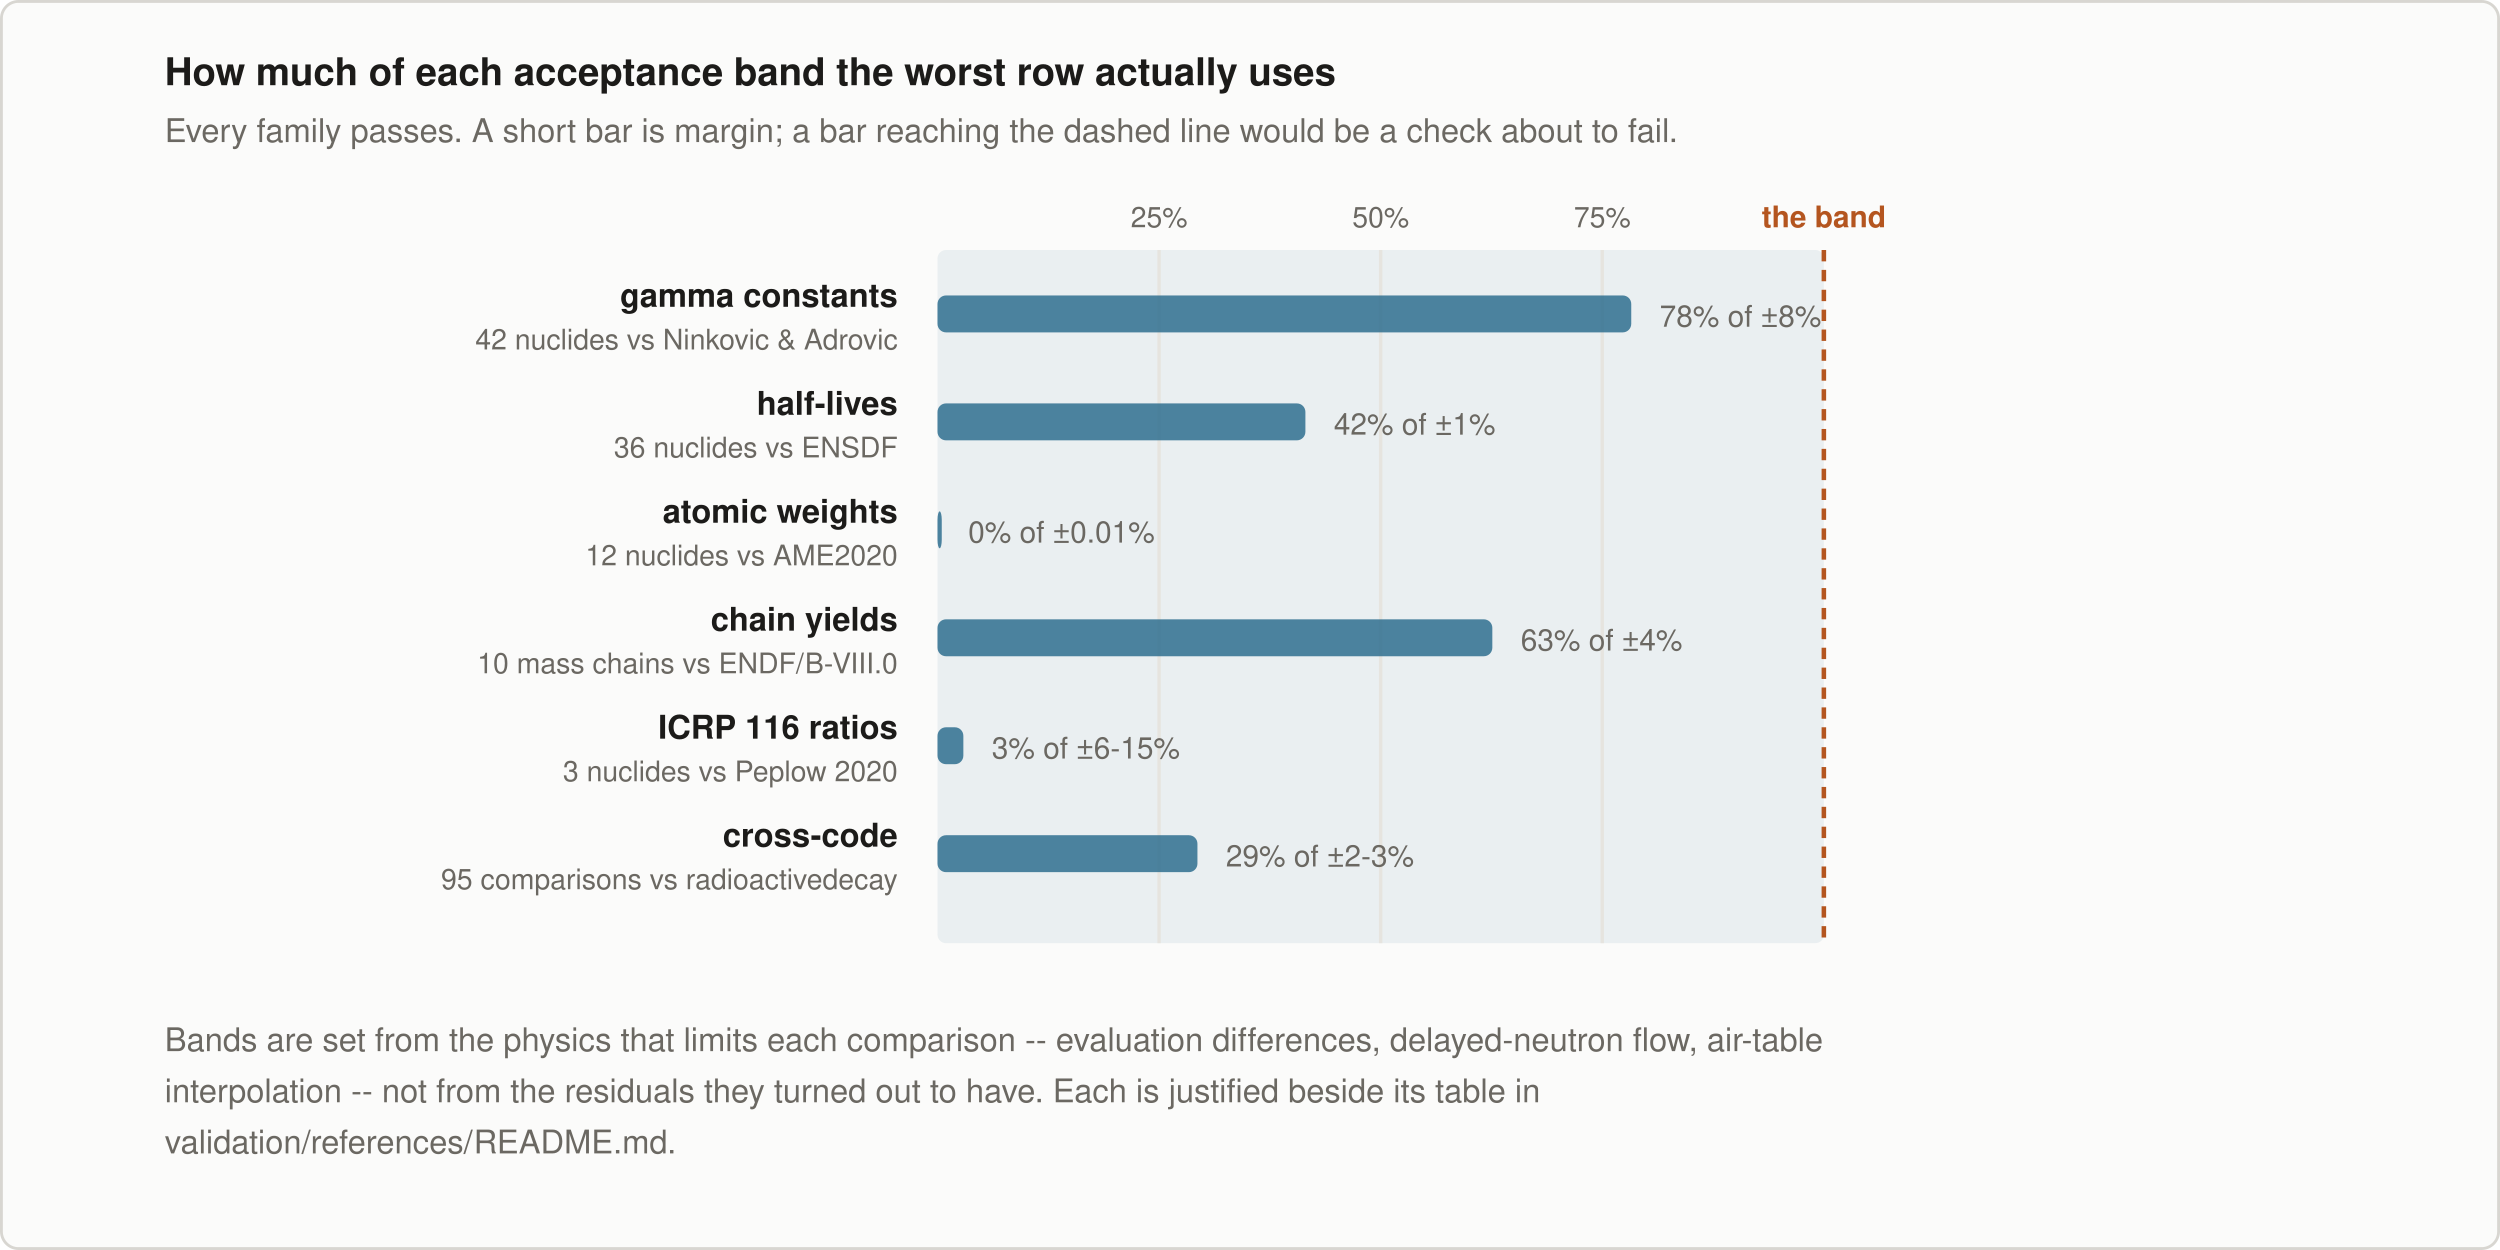
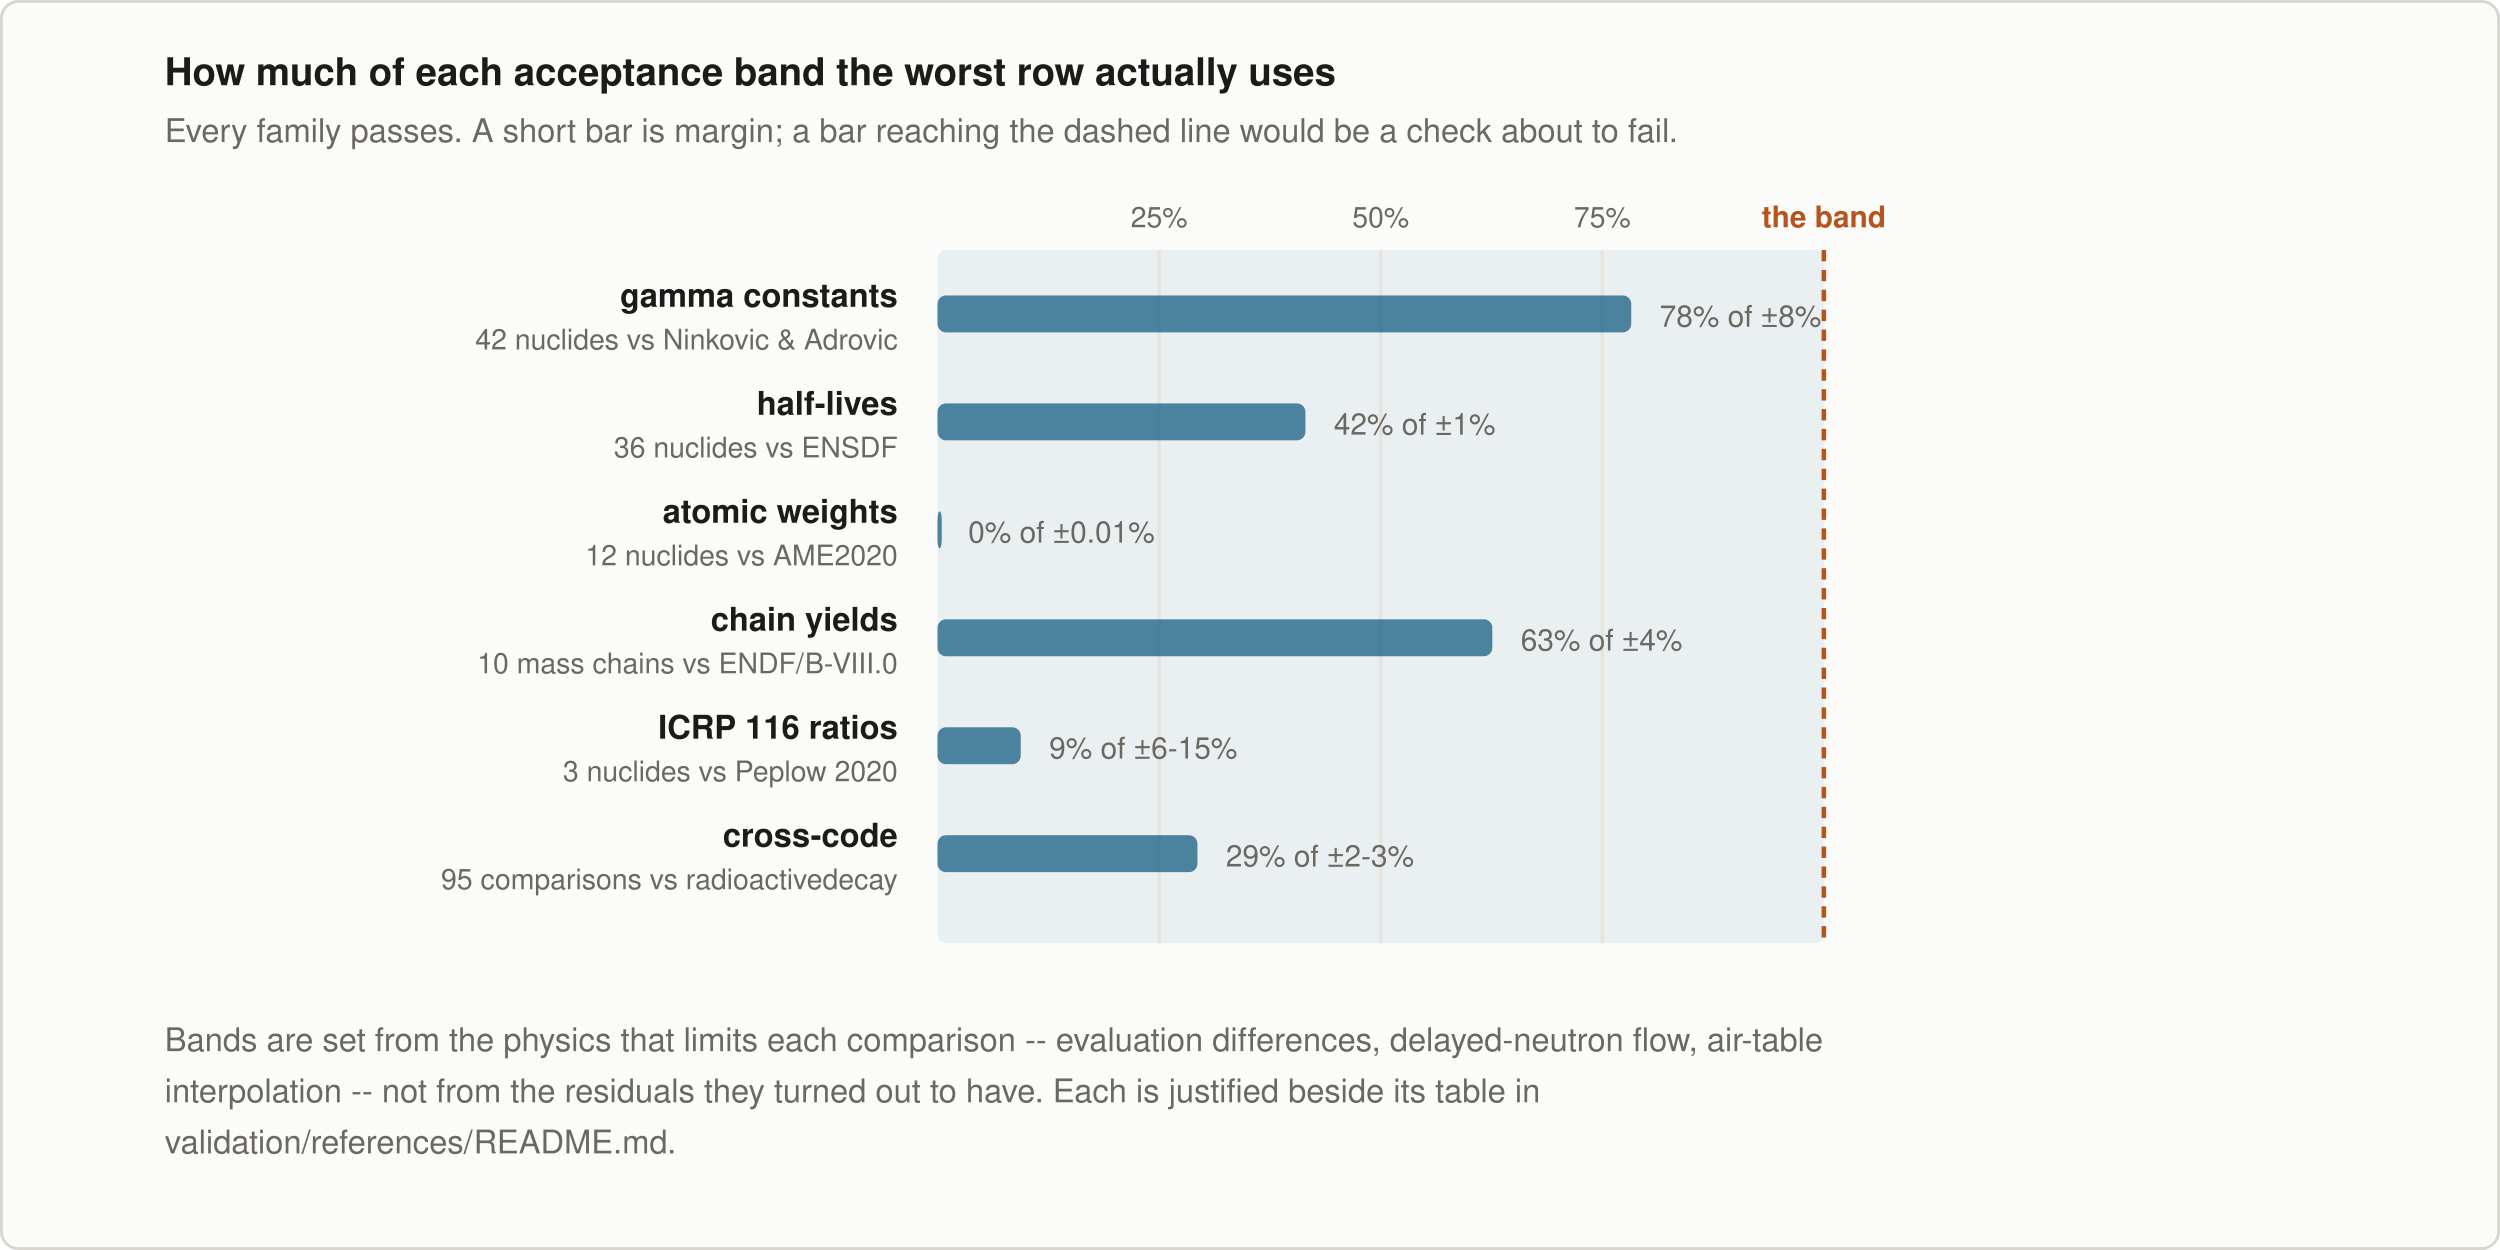
<svg xmlns="http://www.w3.org/2000/svg" viewBox="0 0 880 440" width="880" height="440" role="img" aria-label="Validation scoreboard">
  <style>
  .bg     { fill: #fbfbfa; stroke: #d8d6d1; }
  .ink    { fill: #1c1b19; }
  .muted  { fill: #6b6862; }
  .axis   { stroke: #b4b1ab; fill: none; }
  .grid   { stroke: #e6e4df; fill: none; }
  .curve  { stroke: #2f6f8f; fill: none; }
  .fill-a { fill: #2f6f8f; }
  .fill-b { fill: #b4551f; }
  .accent { stroke: #b4551f; fill: none; }
  .warn   { fill: #b4551f; }
  .band   { fill: #b4551f; }
  .box    { fill: none; stroke: #b4b1ab; }
  .s0 { stroke: #2f6f8f; fill: none; } .t0 { fill: #2f6f8f; }
  .s1 { stroke: #b4551f; fill: none; } .t1 { fill: #b4551f; }
  .s2 { stroke: #4d7c4d; fill: none; } .t2 { fill: #4d7c4d; }
  .s3 { stroke: #7a5aa0; fill: none; } .t3 { fill: #7a5aa0; }
  .s4 { stroke: #a03a5a; fill: none; } .t4 { fill: #a03a5a; }
  .s5 { stroke: #7a6a3a; fill: none; } .t5 { fill: #7a6a3a; }
  .s6 { stroke: #3a7a7a; fill: none; } .t6 { fill: #3a7a7a; }
  .s7 { stroke: #8a5a3a; fill: none; } .t7 { fill: #8a5a3a; }
  text    { font-family: -apple-system, BlinkMacSystemFont, "Segoe UI", Helvetica, Arial, sans-serif; }
  @media (prefers-color-scheme: dark) {
    .bg     { fill: #12161c; stroke: #2b3239; }
    .ink    { fill: #e6edf3; }
    .muted  { fill: #9aa4ae; }
    .axis   { stroke: #4a545e; }
    .grid   { stroke: #232a31; }
    .curve  { stroke: #6cb6d9; }
    .fill-a { fill: #6cb6d9; }
    .fill-b { fill: #e08a4c; }
    .accent { stroke: #e08a4c; }
    .warn   { fill: #e08a4c; }
    .band   { fill: #e08a4c; }
    .box    { stroke: #4a545e; }
    .s0 { stroke: #6cb6d9; } .t0 { fill: #6cb6d9; }
    .s1 { stroke: #e08a4c; } .t1 { fill: #e08a4c; }
    .s2 { stroke: #7fbf7f; } .t2 { fill: #7fbf7f; }
    .s3 { stroke: #b49ae0; } .t3 { fill: #b49ae0; }
    .s4 { stroke: #e07f9f; } .t4 { fill: #e07f9f; }
    .s5 { stroke: #c9b56a; } .t5 { fill: #c9b56a; }
    .s6 { stroke: #6ac9c9; } .t6 { fill: #6ac9c9; }
    .s7 { stroke: #d19a72; } .t7 { fill: #d19a72; }
  }
</style>
  <rect class="bg" x="0.5" y="0.5" width="879" height="439" rx="6" />
  <rect class="fill-a" x="330.0" y="88.0" width="312.0" height="244.0" rx="3" fill-opacity="0.08" stroke-width="0" />
  <line class="accent" x1="642.0" y1="88.0" x2="642.0" y2="332.0" stroke-width="1.6" stroke-dasharray="4 3" />
  <text class="warn" x="642.0" y="80.0" font-size="10.5" text-anchor="middle" font-weight="600">the band</text>
  <line class="grid" x1="408.0" y1="88.0" x2="408.0" y2="332.0" stroke-width="1.2" />
  <text class="muted" x="408.0" y="80.0" font-size="10" text-anchor="middle" font-weight="normal">25%</text>
  <line class="grid" x1="486.0" y1="88.0" x2="486.0" y2="332.0" stroke-width="1.2" />
  <text class="muted" x="486.0" y="80.0" font-size="10" text-anchor="middle" font-weight="normal">50%</text>
  <line class="grid" x1="564.0" y1="88.0" x2="564.0" y2="332.0" stroke-width="1.2" />
  <text class="muted" x="564.0" y="80.0" font-size="10" text-anchor="middle" font-weight="normal">75%</text>
  <rect class="fill-a" x="330.0" y="104.0" width="244.2" height="13.0" rx="3" fill-opacity="0.85" stroke-width="0" />
  <text class="ink" x="316.0" y="108.0" font-size="11.5" text-anchor="end" font-weight="600">gamma constants</text>
  <text class="muted" x="316.0" y="123.0" font-size="10" text-anchor="end" font-weight="normal">42 nuclides vs Ninkovic &amp; Adrovic</text>
  <text class="muted" x="584.2" y="115.0" font-size="10.5" text-anchor="start" font-weight="normal">78% of ±8%</text>
  <rect class="fill-a" x="330.0" y="142.0" width="129.5" height="13.0" rx="3" fill-opacity="0.85" stroke-width="0" />
  <text class="ink" x="316.0" y="146.0" font-size="11.5" text-anchor="end" font-weight="600">half-lives</text>
  <text class="muted" x="316.0" y="161.0" font-size="10" text-anchor="end" font-weight="normal">36 nuclides vs ENSDF</text>
  <text class="muted" x="469.5" y="153.0" font-size="10.5" text-anchor="start" font-weight="normal">42% of ±1%</text>
  <rect class="fill-a" x="330.0" y="180.0" width="1.5" height="13.0" rx="3" fill-opacity="0.85" stroke-width="0" />
  <text class="ink" x="316.0" y="184.0" font-size="11.5" text-anchor="end" font-weight="600">atomic weights</text>
  <text class="muted" x="316.0" y="199.0" font-size="10" text-anchor="end" font-weight="normal">12 nuclides vs AME2020</text>
  <text class="muted" x="340.8" y="191.0" font-size="10.5" text-anchor="start" font-weight="normal">0% of ±0.01%</text>
  <rect class="fill-a" x="330.0" y="218.0" width="195.3" height="13.0" rx="3" fill-opacity="0.85" stroke-width="0" />
  <text class="ink" x="316.0" y="222.0" font-size="11.5" text-anchor="end" font-weight="600">chain yields</text>
  <text class="muted" x="316.0" y="237.0" font-size="10" text-anchor="end" font-weight="normal">10 mass chains vs ENDF/B-VIII.0</text>
  <text class="muted" x="535.3" y="229.0" font-size="10.5" text-anchor="start" font-weight="normal">63% of ±4%</text>
-   <rect class="fill-a" x="330.0" y="256.0" width="9.1" height="13.0" rx="3" fill-opacity="0.85" stroke-width="0" />
+   <rect class="fill-a" x="330.0" y="256.0" width="29.3" height="13.0" rx="3" fill-opacity="0.85" stroke-width="0" />
  <text class="ink" x="316.0" y="260.0" font-size="11.5" text-anchor="end" font-weight="600">ICRP 116 ratios</text>
  <text class="muted" x="316.0" y="275.0" font-size="10" text-anchor="end" font-weight="normal">3 nuclides vs Peplow 2020</text>
-   <text class="muted" x="349.1" y="267.0" font-size="10.5" text-anchor="start" font-weight="normal">3% of ±6-15%</text>
+   <text class="muted" x="369.3" y="267.0" font-size="10.5" text-anchor="start" font-weight="normal">9% of ±6-15%</text>
  <rect class="fill-a" x="330.0" y="294.0" width="91.5" height="13.0" rx="3" fill-opacity="0.85" stroke-width="0" />
  <text class="ink" x="316.0" y="298.0" font-size="11.5" text-anchor="end" font-weight="600">cross-code</text>
  <text class="muted" x="316.0" y="313.0" font-size="10" text-anchor="end" font-weight="normal">95 comparisons vs radioactivedecay</text>
  <text class="muted" x="431.5" y="305.0" font-size="10.5" text-anchor="start" font-weight="normal">29% of ±2-3%</text>
  <text class="ink" x="58.0" y="30.0" font-size="13.5" text-anchor="start" font-weight="600">How much of each acceptance band the worst row actually uses</text>
  <text class="muted" x="58.0" y="50.0" font-size="11.5" text-anchor="start" font-weight="normal">Every family passes. A short bar is margin; a bar reaching the dashed line would be a check about to fail.</text>
  <text class="muted" x="58.0" y="370.0" font-size="11.5" text-anchor="start" font-weight="normal">Bands are set from the physics that limits each comparison -- evaluation differences, delayed-neutron flow, air-table</text>
  <text class="muted" x="58.0" y="388.0" font-size="11.5" text-anchor="start" font-weight="normal">interpolation -- not from the residuals they turned out to have. Each is justified beside its table in</text>
  <text class="muted" x="58.0" y="406.0" font-size="11.5" text-anchor="start" font-weight="normal">validation/references/README.md.</text>
</svg>
